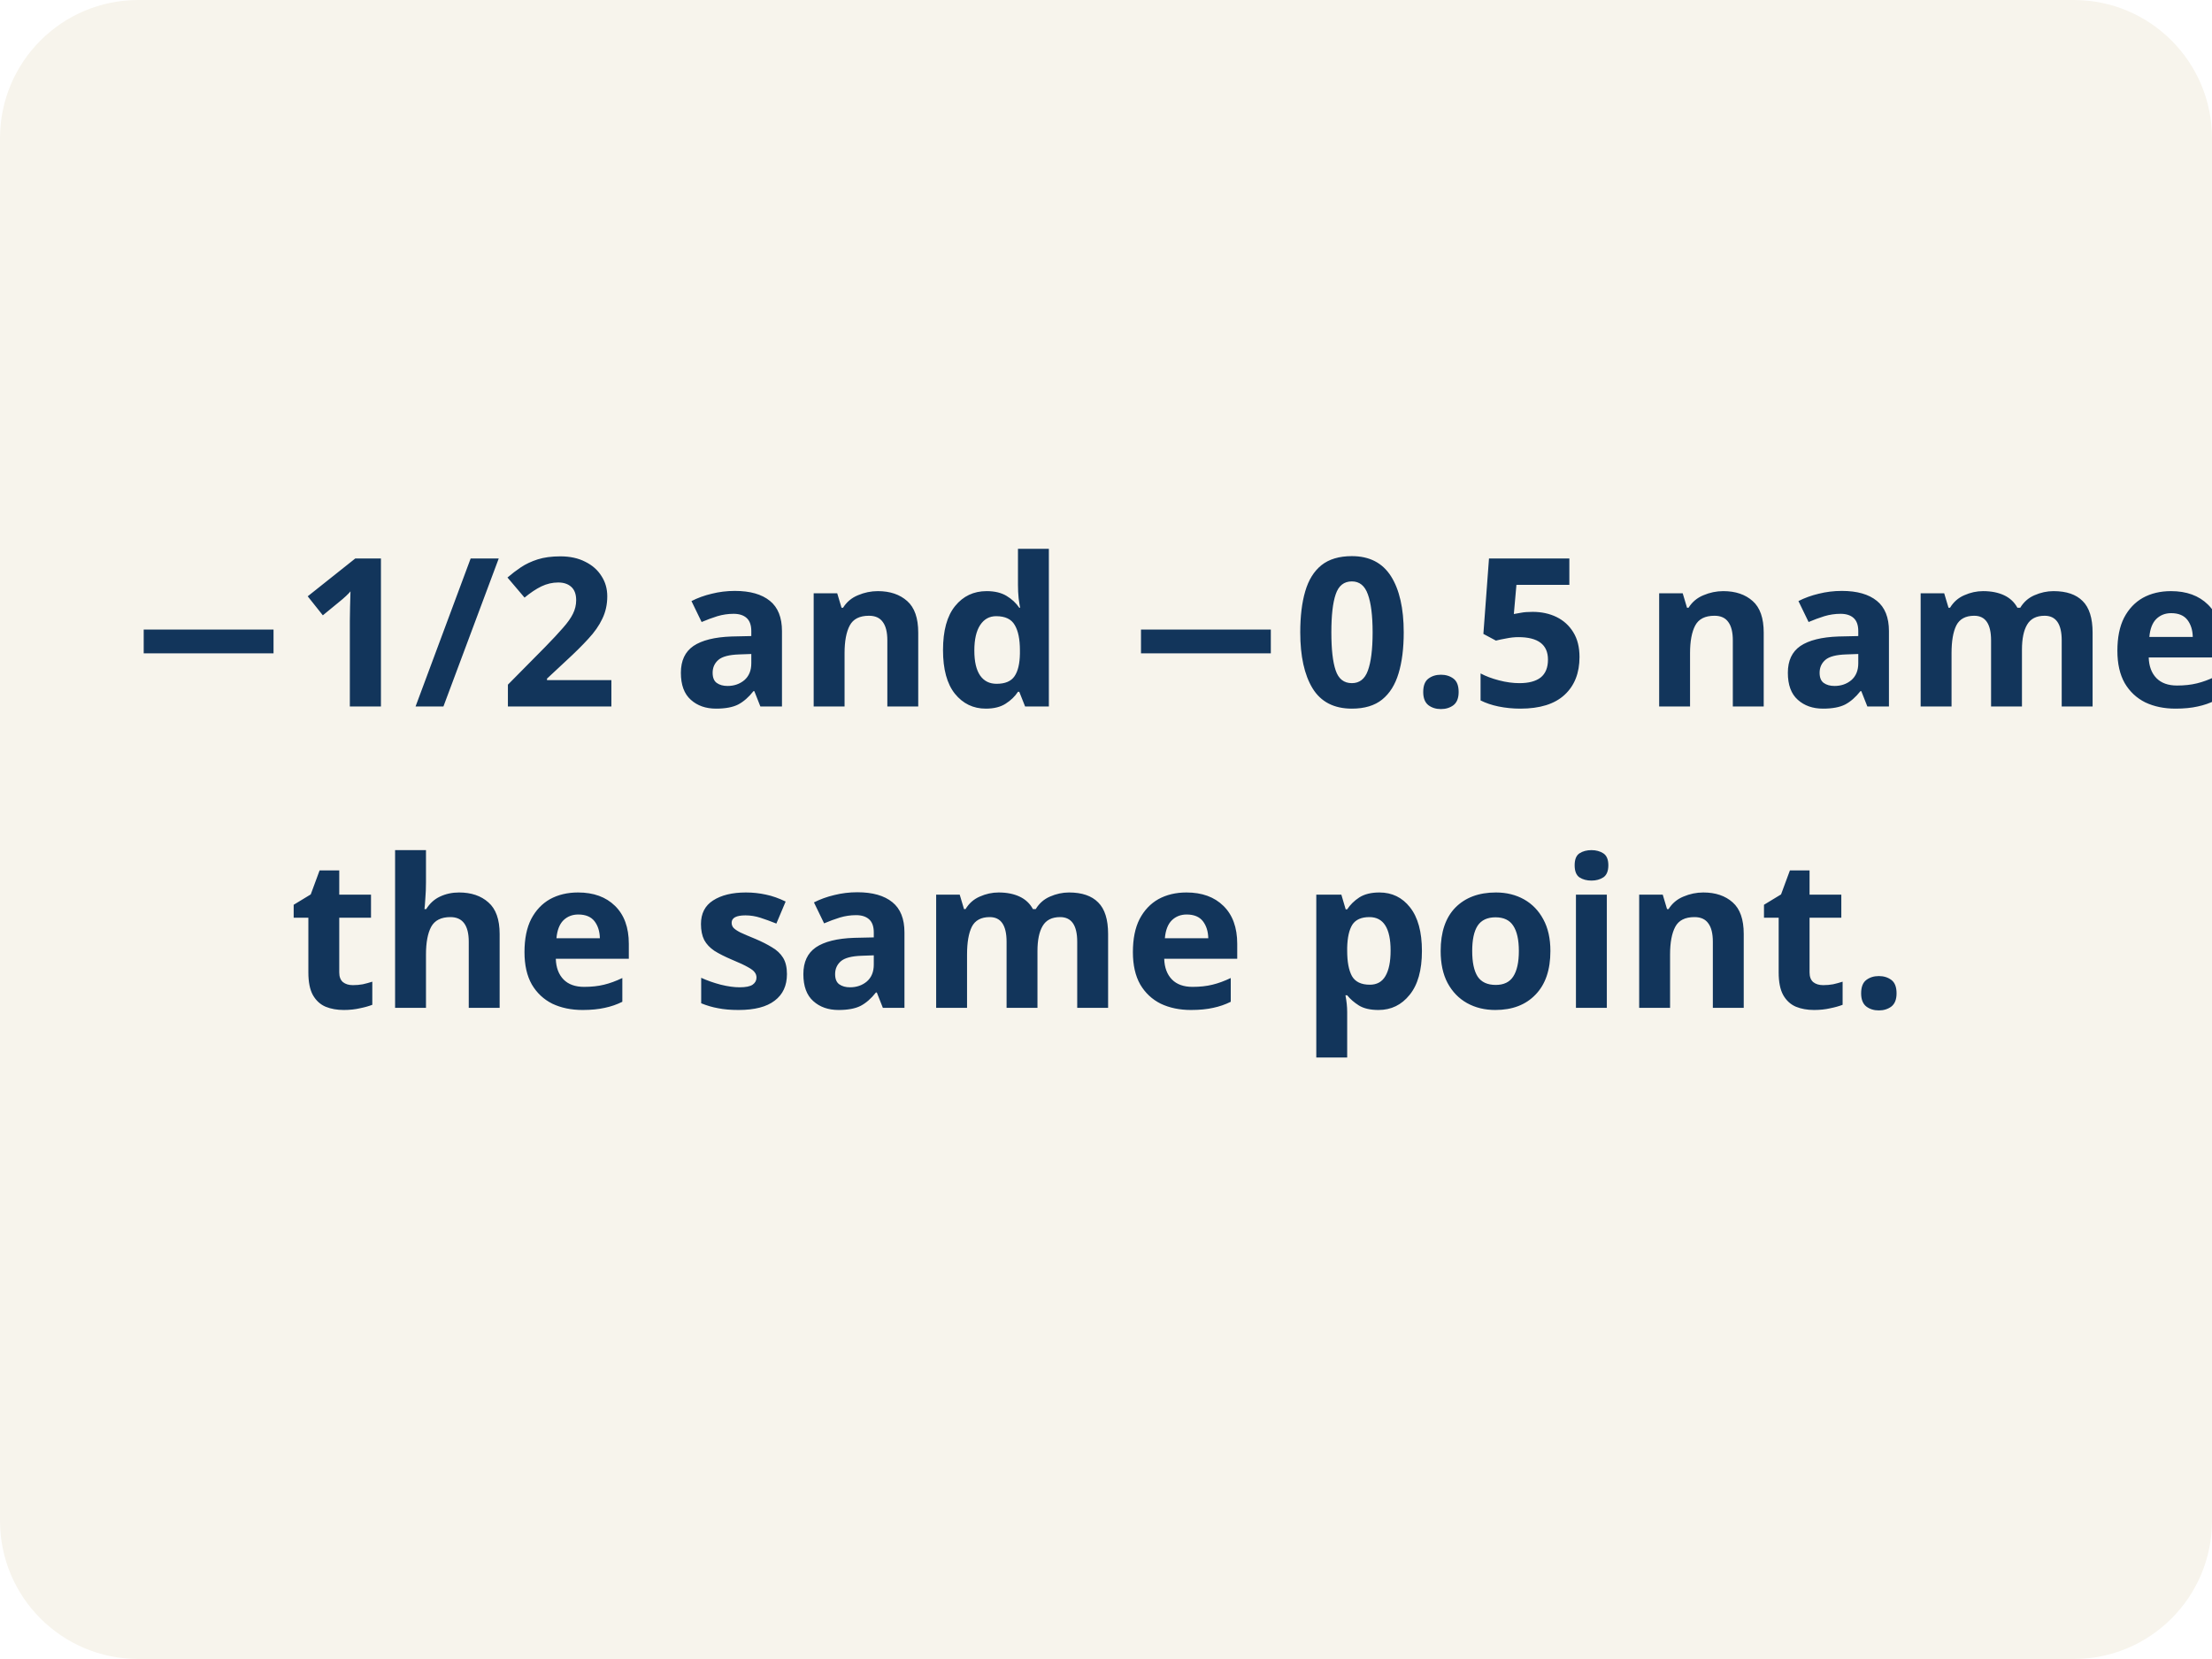
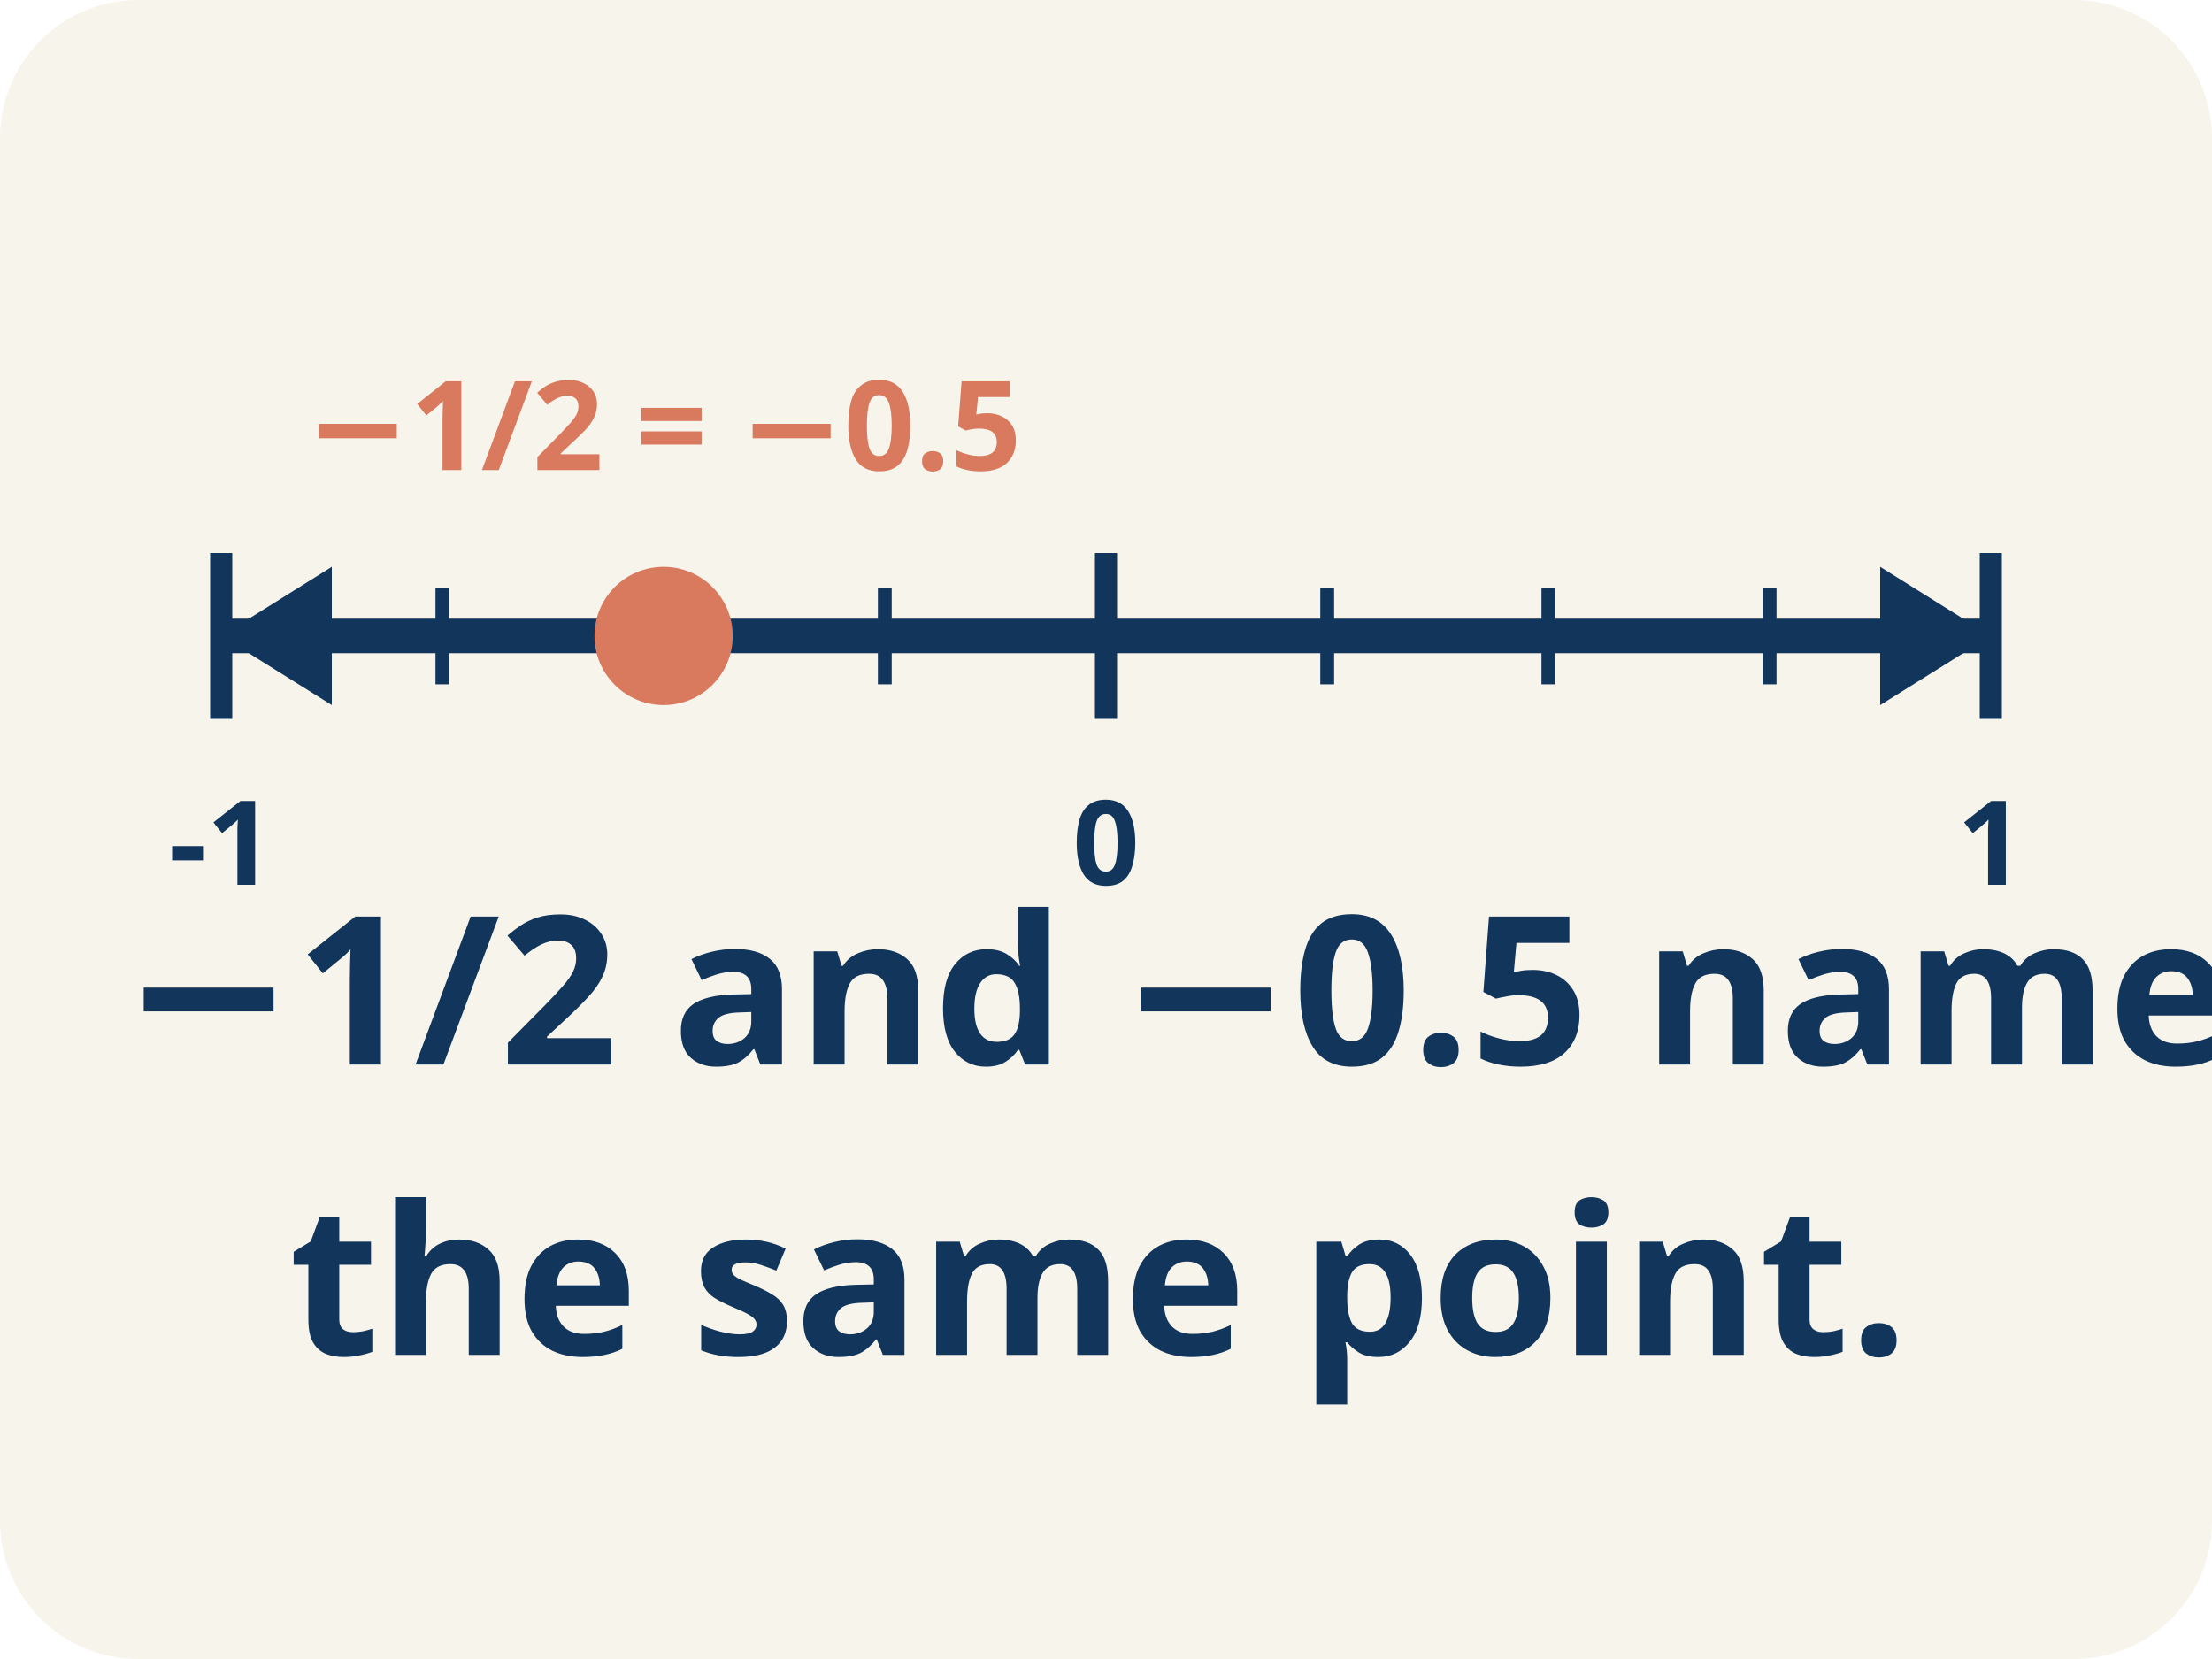
<svg xmlns="http://www.w3.org/2000/svg" viewBox="0 0 160 120" role="img" aria-labelledby="t">
  <rect x="0" y="0" width="160" height="120" rx="10" fill="#f7f4ec" />
-   <text x="8.8" y="51.1" font-family="Outfit, system-ui, sans-serif" font-size="15" font-weight="800" fill="#12355b" textLength="142.5" lengthAdjust="spacingAndGlyphs" class="row" xml:space="preserve">−1/2 and −0.5 name</text>
-   <text x="20.9" y="72.9" font-family="Outfit, system-ui, sans-serif" font-size="15" font-weight="800" fill="#12355b" textLength="118.2" lengthAdjust="spacingAndGlyphs" class="row" xml:space="preserve">the same point.</text>
+   <line x1="16" y1="46" x2="144" y2="46" stroke="#12355b" stroke-width="2.5" />
+   <polygon points="144,46 136,41 136,51" fill="#12355b" />
+   <polygon points="16,46 24,41 24,51" fill="#12355b" />
+   <line x1="16" y1="40" x2="16" y2="52" stroke="#12355b" stroke-width="1.6" />
+   <text x="16" y="64" font-family="Outfit, system-ui, sans-serif" font-size="8.5" font-weight="800" fill="#12355b" text-anchor="middle">-1</text>
+   <line x1="32" y1="42.5" x2="32" y2="49.5" stroke="#12355b" stroke-width="1" />
+   <line x1="48" y1="42.5" x2="48" y2="49.5" stroke="#12355b" stroke-width="1" />
+   <line x1="64" y1="42.5" x2="64" y2="49.5" stroke="#12355b" stroke-width="1" />
+   <line x1="80" y1="40" x2="80" y2="52" stroke="#12355b" stroke-width="1.6" />
+   <text x="80" y="64" font-family="Outfit, system-ui, sans-serif" font-size="8.5" font-weight="800" fill="#12355b" text-anchor="middle">0</text>
+   <line x1="96" y1="42.5" x2="96" y2="49.5" stroke="#12355b" stroke-width="1" />
+   <line x1="112" y1="42.5" x2="112" y2="49.5" stroke="#12355b" stroke-width="1" />
+   <line x1="128" y1="42.5" x2="128" y2="49.5" stroke="#12355b" stroke-width="1" />
+   <line x1="144" y1="40" x2="144" y2="52" stroke="#12355b" stroke-width="1.6" />
+   <text x="144" y="64" font-family="Outfit, system-ui, sans-serif" font-size="8.5" font-weight="800" fill="#12355b" text-anchor="middle">1</text>
+   <circle cx="48" cy="46" r="5" fill="#d9795d" />
+   <text x="48" y="34" font-family="Outfit, system-ui, sans-serif" font-size="9" font-weight="800" fill="#d9795d" text-anchor="middle">−1/2 = −0.5</text>
+   <text x="8.8" y="77" font-family="Outfit, system-ui, sans-serif" font-size="15" font-weight="800" fill="#12355b" textLength="142.5" lengthAdjust="spacingAndGlyphs" class="row" xml:space="preserve">−1/2 and −0.5 name</text>
+   <text x="20.9" y="98" font-family="Outfit, system-ui, sans-serif" font-size="15" font-weight="800" fill="#12355b" textLength="118.2" lengthAdjust="spacingAndGlyphs" class="row" xml:space="preserve">the same point.</text>
</svg>
